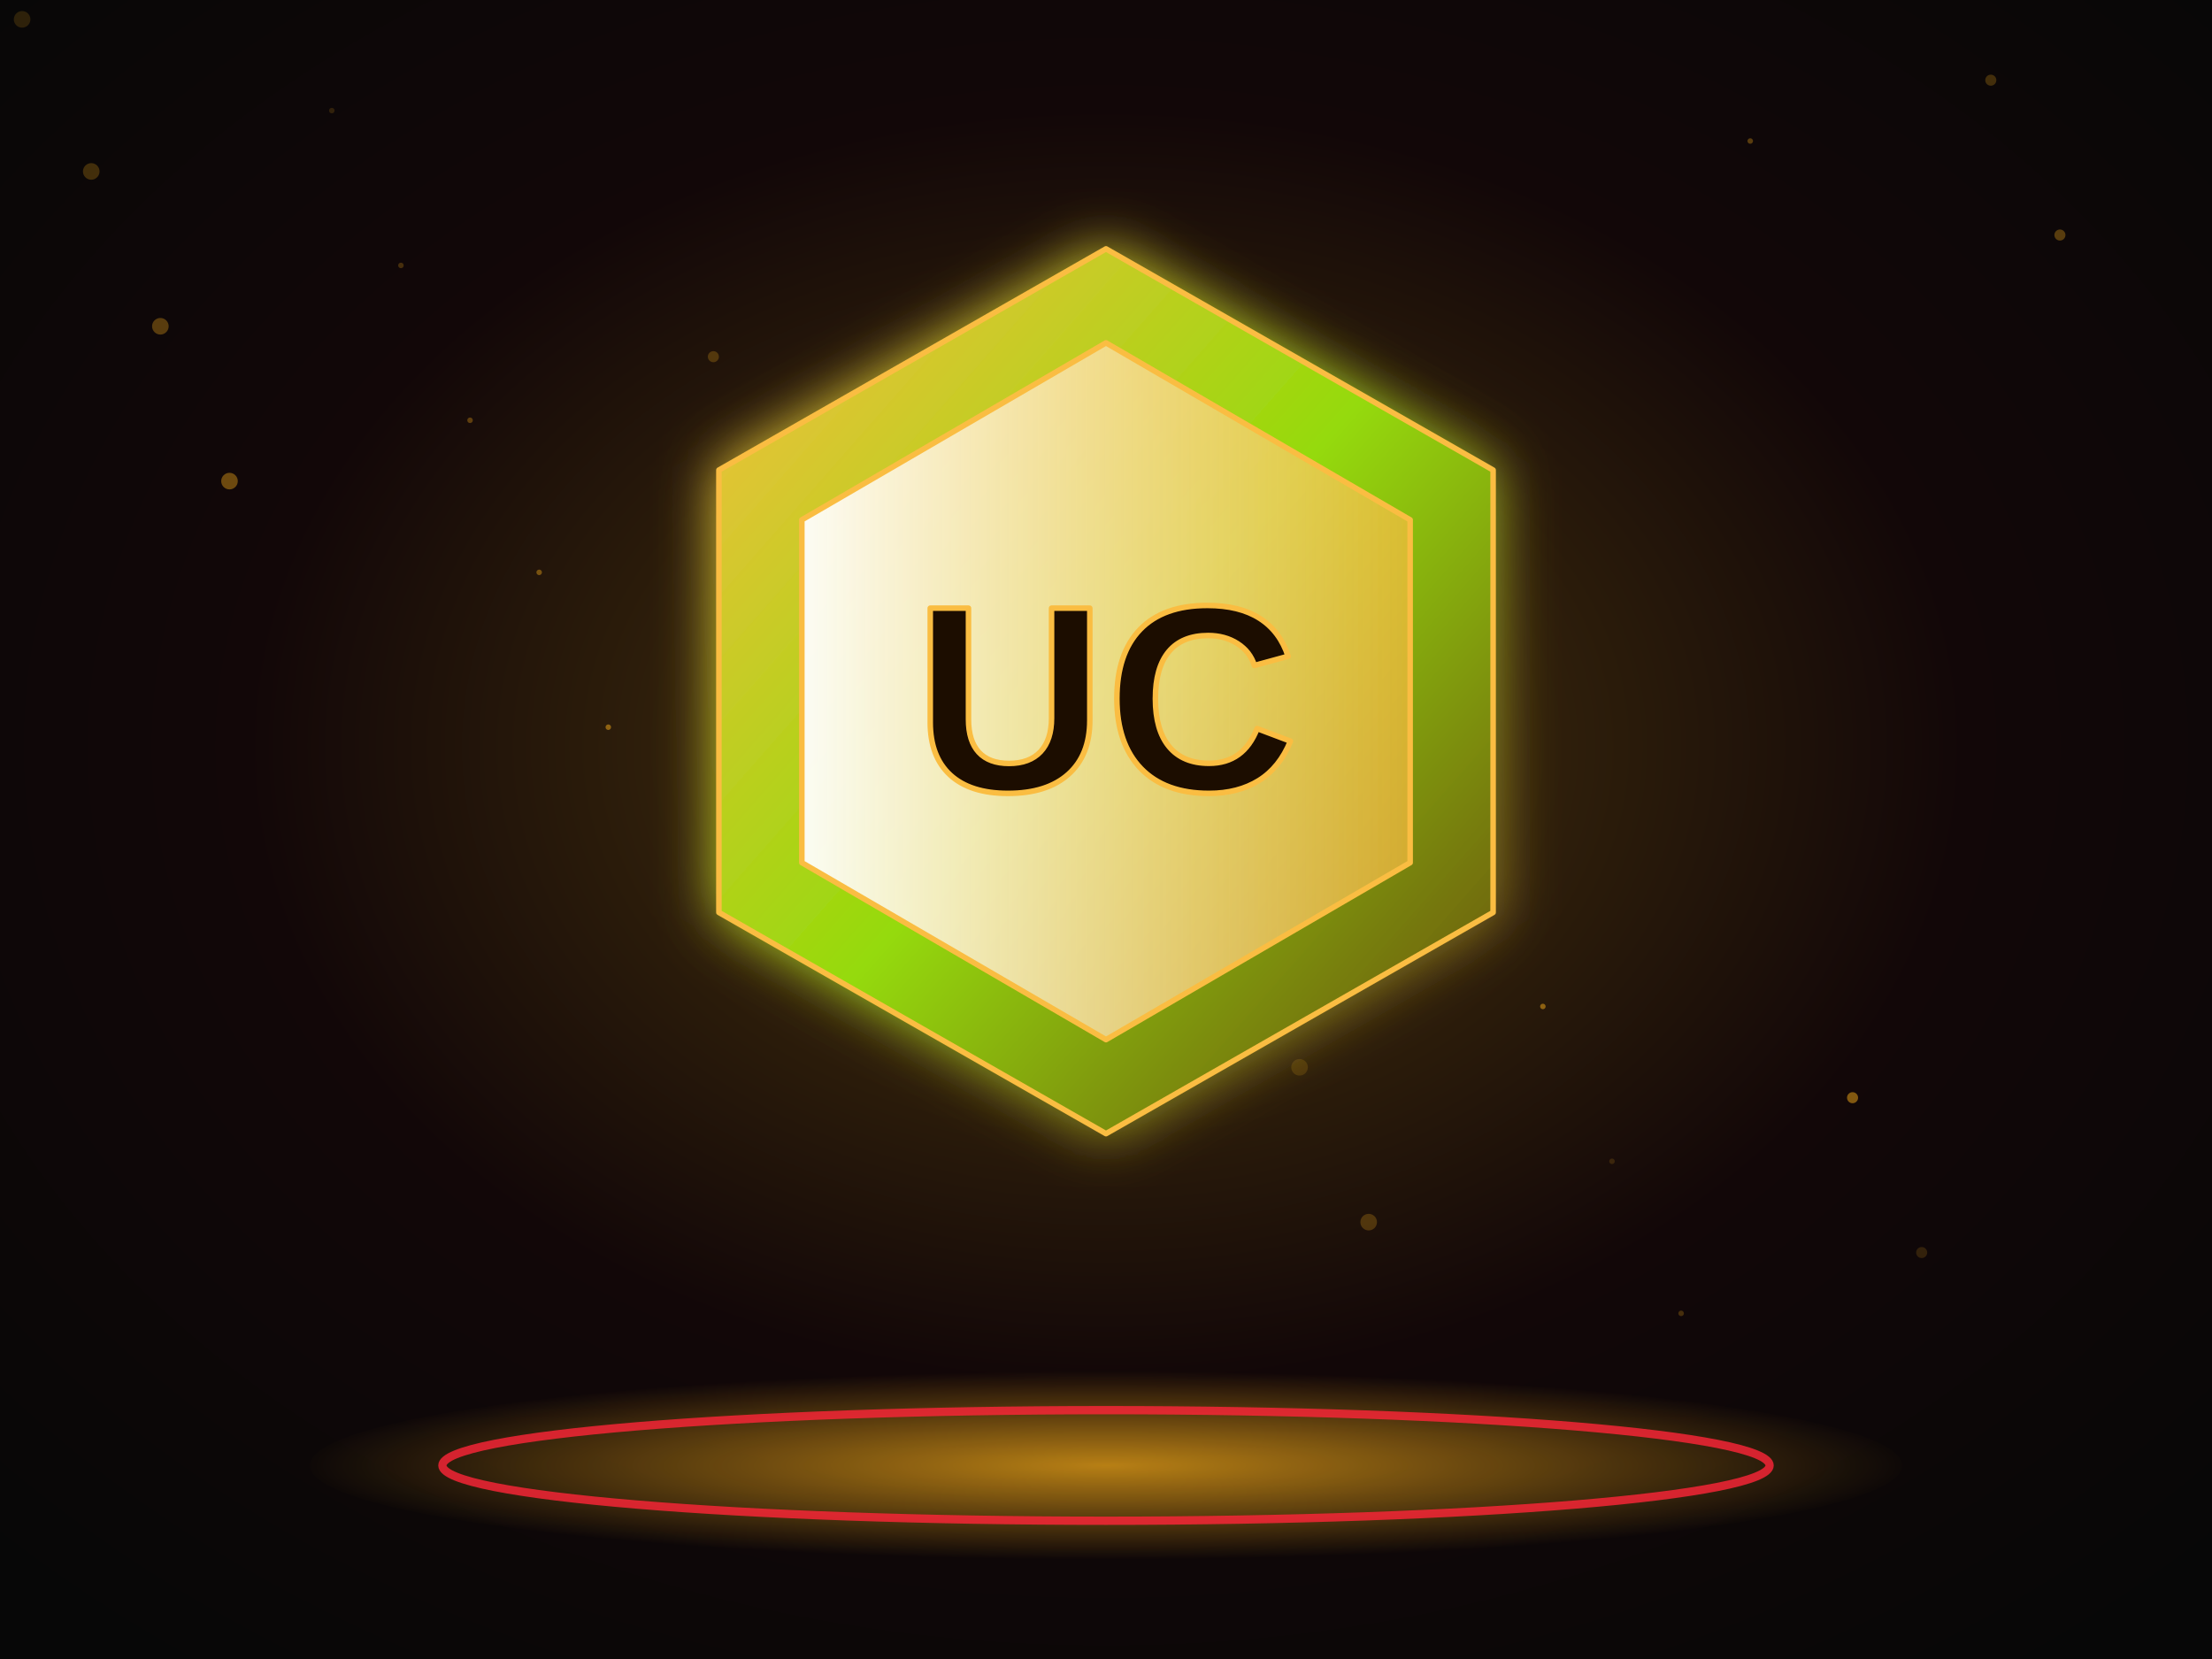
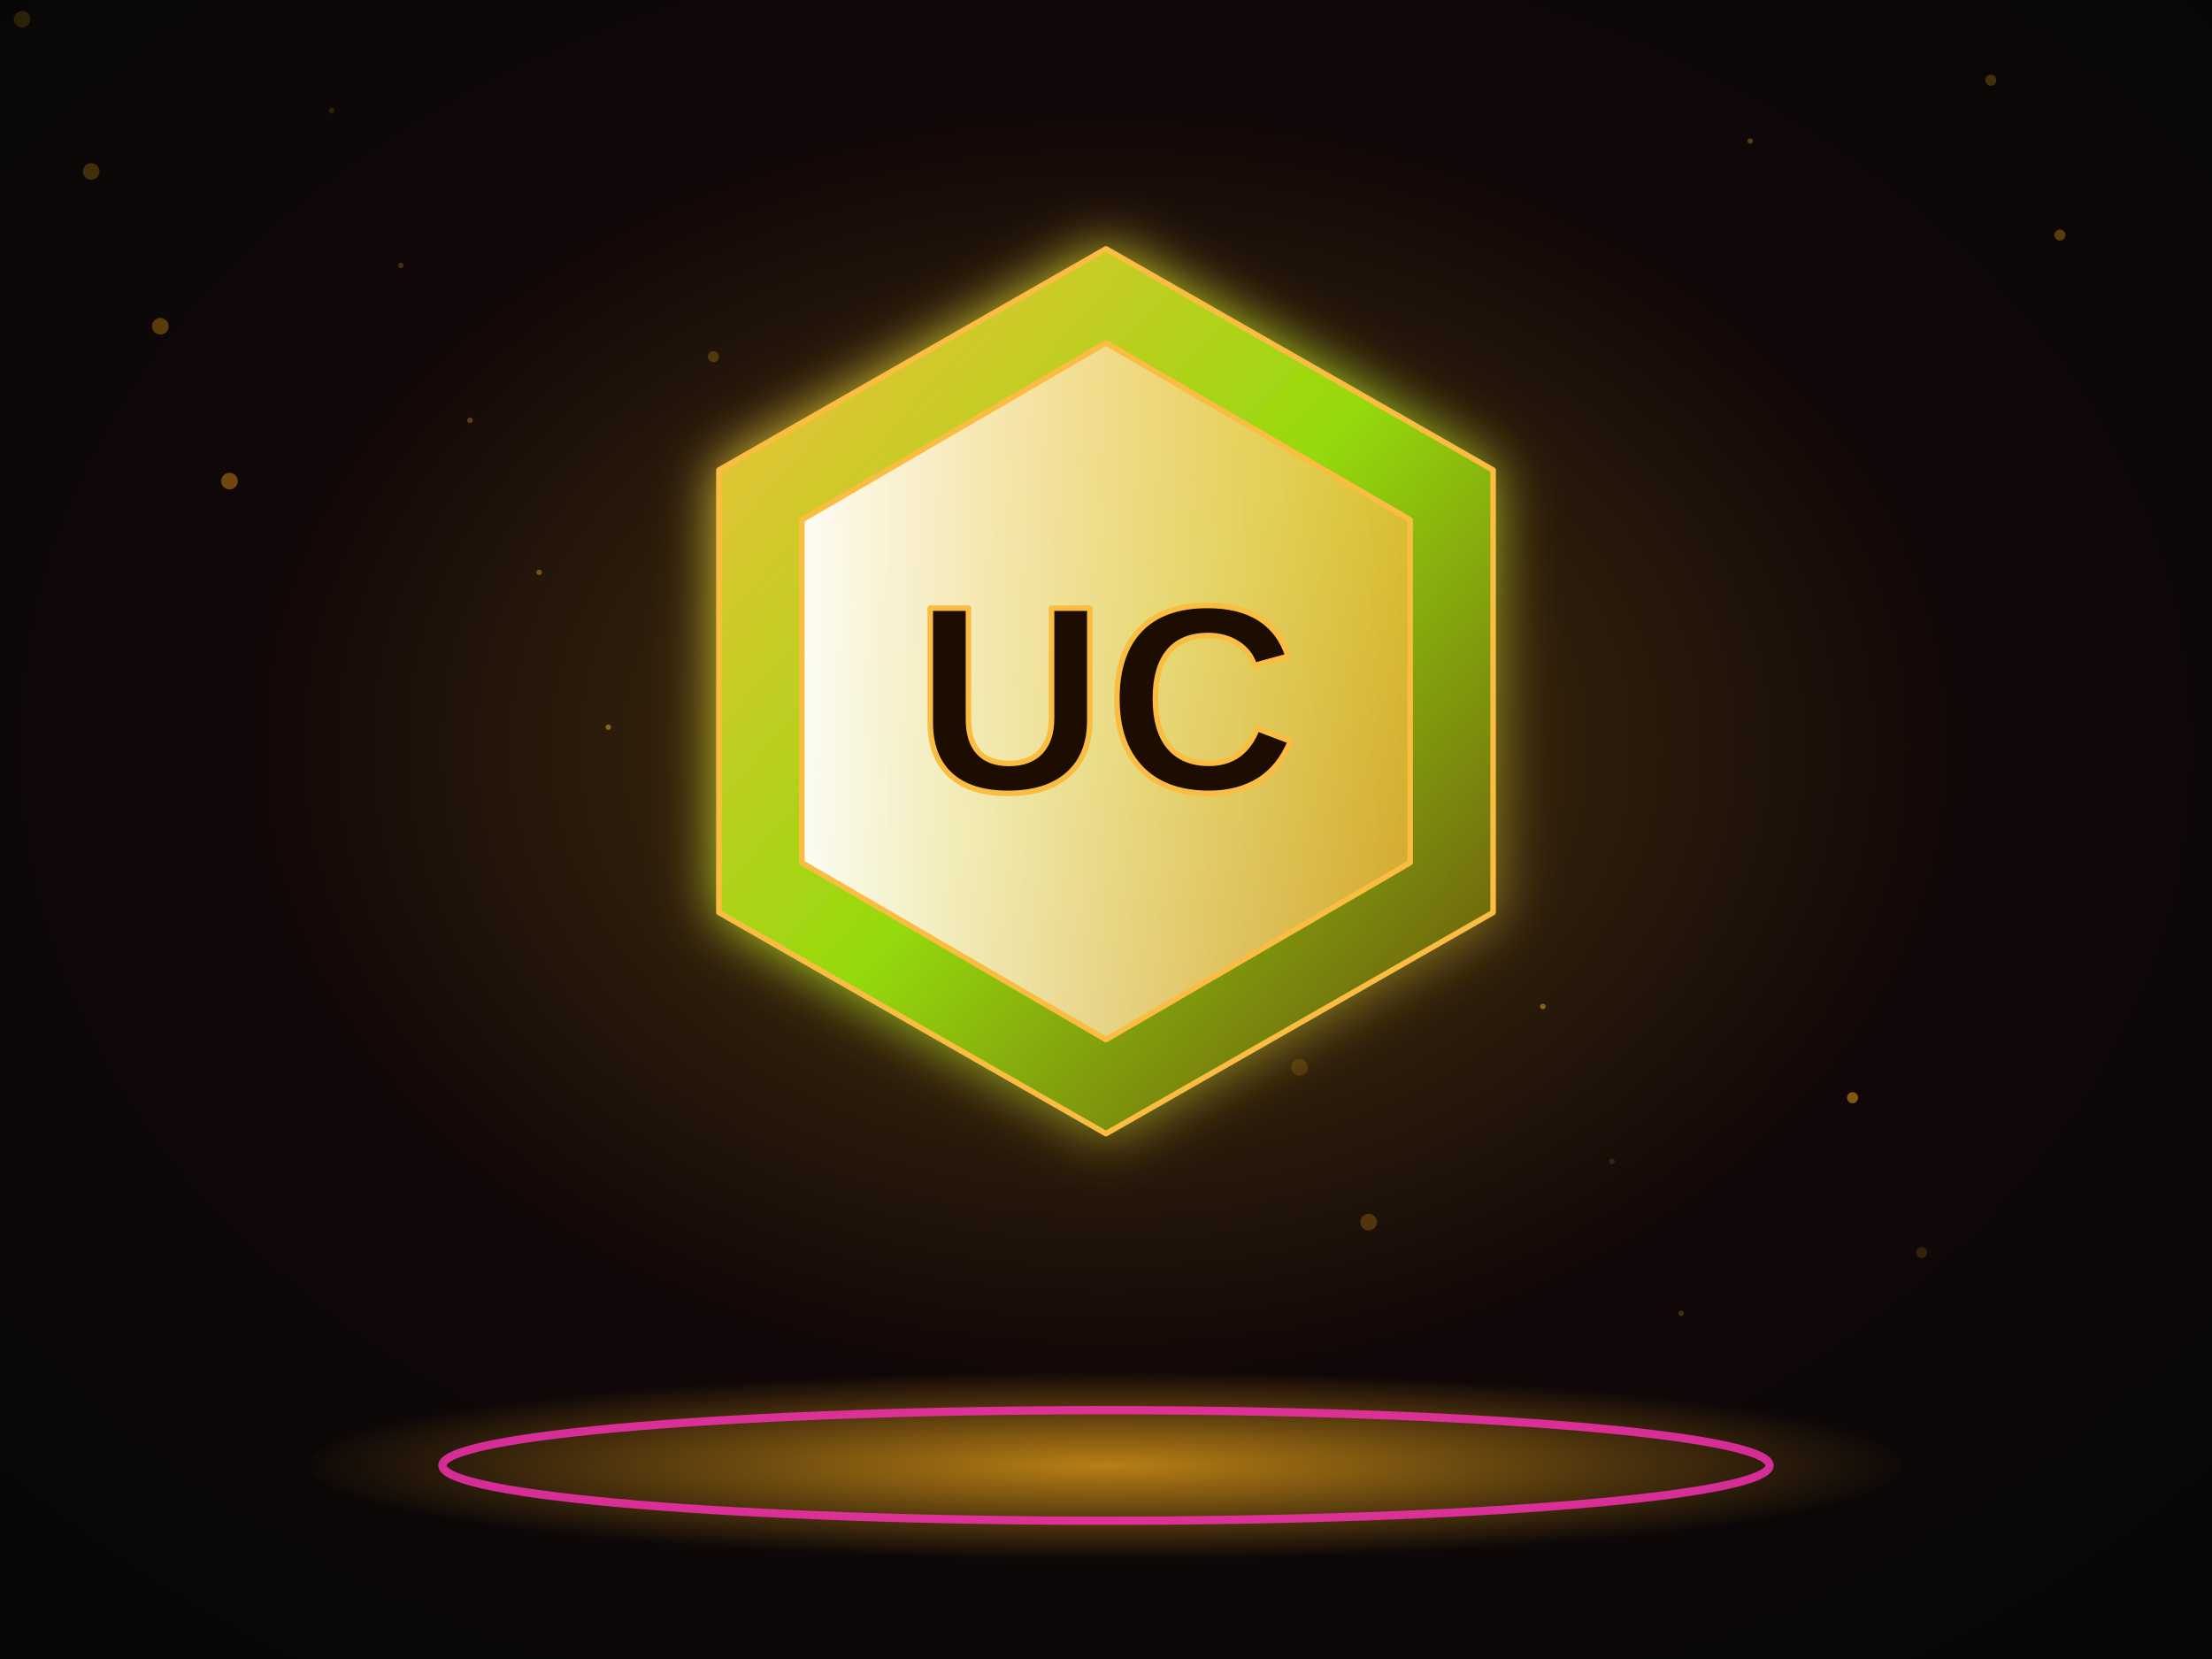
<svg xmlns="http://www.w3.org/2000/svg" viewBox="0 0 800 600" role="img" aria-label="coin artwork">
  <defs>
    <radialGradient id="bg" cx="50%" cy="45%" r="70%">
      <stop offset="0" stop-color="hsl(40 70% 18%)" />
      <stop offset=".55" stop-color="#120708" />
      <stop offset="1" stop-color="#070707" />
    </radialGradient>
    <linearGradient id="body" x1="0" y1="0" x2="1" y2="1">
      <stop offset="0" stop-color="hsl(40 95% 62%)" />
      <stop offset=".5" stop-color="hsl(80 90% 45%)" />
      <stop offset="1" stop-color="hsl(40 80% 22%)" />
    </linearGradient>
    <linearGradient id="visor" x1="0" y1="0" x2="1" y2="0">
      <stop offset="0" stop-color="#fff" stop-opacity=".95" />
      <stop offset="1" stop-color="hsl(40 95% 62%)" stop-opacity=".7" />
    </linearGradient>
    <radialGradient id="pad" cx="50%" cy="50%" r="50%">
      <stop offset="0" stop-color="hsl(40 100% 55%)" stop-opacity=".7" />
      <stop offset="1" stop-color="hsl(40 100% 55%)" stop-opacity="0" />
    </radialGradient>
    <filter id="glow" x="-30%" y="-30%" width="160%" height="160%">
      <feGaussianBlur stdDeviation="10" result="b" />
      <feMerge>
        <feMergeNode in="b" />
        <feMergeNode in="SourceGraphic" />
      </feMerge>
    </filter>
  </defs>
  <rect width="800" height="600" fill="url(#bg)" />
  <circle cx="120" cy="40" r="1" fill="hsl(40 100% 55%)" opacity="0.15" />
  <circle cx="258" cy="129" r="2" fill="hsl(40 100% 55%)" opacity="0.23" />
  <circle cx="395" cy="219" r="3" fill="hsl(40 100% 55%)" opacity="0.31" />
  <circle cx="533" cy="308" r="1" fill="hsl(40 100% 55%)" opacity="0.39" />
  <circle cx="670" cy="397" r="2" fill="hsl(40 100% 55%)" opacity="0.47" />
  <circle cx="8" cy="7" r="3" fill="hsl(40 100% 55%)" opacity="0.15" />
  <circle cx="145" cy="96" r="1" fill="hsl(40 100% 55%)" opacity="0.23" />
  <circle cx="283" cy="185" r="2" fill="hsl(40 100% 55%)" opacity="0.31" />
  <circle cx="420" cy="274" r="3" fill="hsl(40 100% 55%)" opacity="0.39" />
  <circle cx="558" cy="364" r="1" fill="hsl(40 100% 55%)" opacity="0.47" />
  <circle cx="695" cy="453" r="2" fill="hsl(40 100% 55%)" opacity="0.15" />
  <circle cx="33" cy="62" r="3" fill="hsl(40 100% 55%)" opacity="0.23" />
  <circle cx="170" cy="152" r="1" fill="hsl(40 100% 55%)" opacity="0.31" />
  <circle cx="308" cy="241" r="2" fill="hsl(40 100% 55%)" opacity="0.39" />
  <circle cx="445" cy="330" r="3" fill="hsl(40 100% 55%)" opacity="0.47" />
  <circle cx="583" cy="420" r="1" fill="hsl(40 100% 55%)" opacity="0.15" />
  <circle cx="720" cy="29" r="2" fill="hsl(40 100% 55%)" opacity="0.23" />
  <circle cx="58" cy="118" r="3" fill="hsl(40 100% 55%)" opacity="0.31" />
  <circle cx="195" cy="207" r="1" fill="hsl(40 100% 55%)" opacity="0.39" />
  <circle cx="333" cy="297" r="2" fill="hsl(40 100% 55%)" opacity="0.47" />
  <circle cx="470" cy="386" r="3" fill="hsl(40 100% 55%)" opacity="0.15" />
  <circle cx="608" cy="475" r="1" fill="hsl(40 100% 55%)" opacity="0.23" />
  <circle cx="745" cy="85" r="2" fill="hsl(40 100% 55%)" opacity="0.31" />
  <circle cx="83" cy="174" r="3" fill="hsl(40 100% 55%)" opacity="0.39" />
  <circle cx="220" cy="263" r="1" fill="hsl(40 100% 55%)" opacity="0.47" />
  <circle cx="358" cy="353" r="2" fill="hsl(40 100% 55%)" opacity="0.15" />
  <circle cx="495" cy="442" r="3" fill="hsl(40 100% 55%)" opacity="0.23" />
  <circle cx="633" cy="51" r="1" fill="hsl(40 100% 55%)" opacity="0.31" />
  <ellipse cx="400" cy="530" rx="288" ry="34" fill="url(#pad)" />
-   <ellipse cx="400" cy="530" rx="240" ry="20" fill="none" stroke="#ff2438" stroke-width="3" opacity=".8" />
+   <ellipse cx="400" cy="530" rx="240" ry="20" fill="none" stroke="#ff2fb9" stroke-width="3" opacity=".8" />
  <g filter="url(#glow)" fill="url(#body)" stroke="hsl(40 95% 62%)" stroke-width="2" stroke-linejoin="round">
    <g transform="translate(250 90)">
      <polygon points="150,0 290,80 290,240 150,320 10,240 10,80" />
      <polygon points="150,34 260,98 260,222 150,286 40,222 40,98" fill="url(#visor)" />
      <text x="150" y="196" text-anchor="middle" font-family="Arial Black, Arial, sans-serif" font-size="96" font-weight="900" fill="#1a0b00">UC</text>
    </g>
  </g>
</svg>
